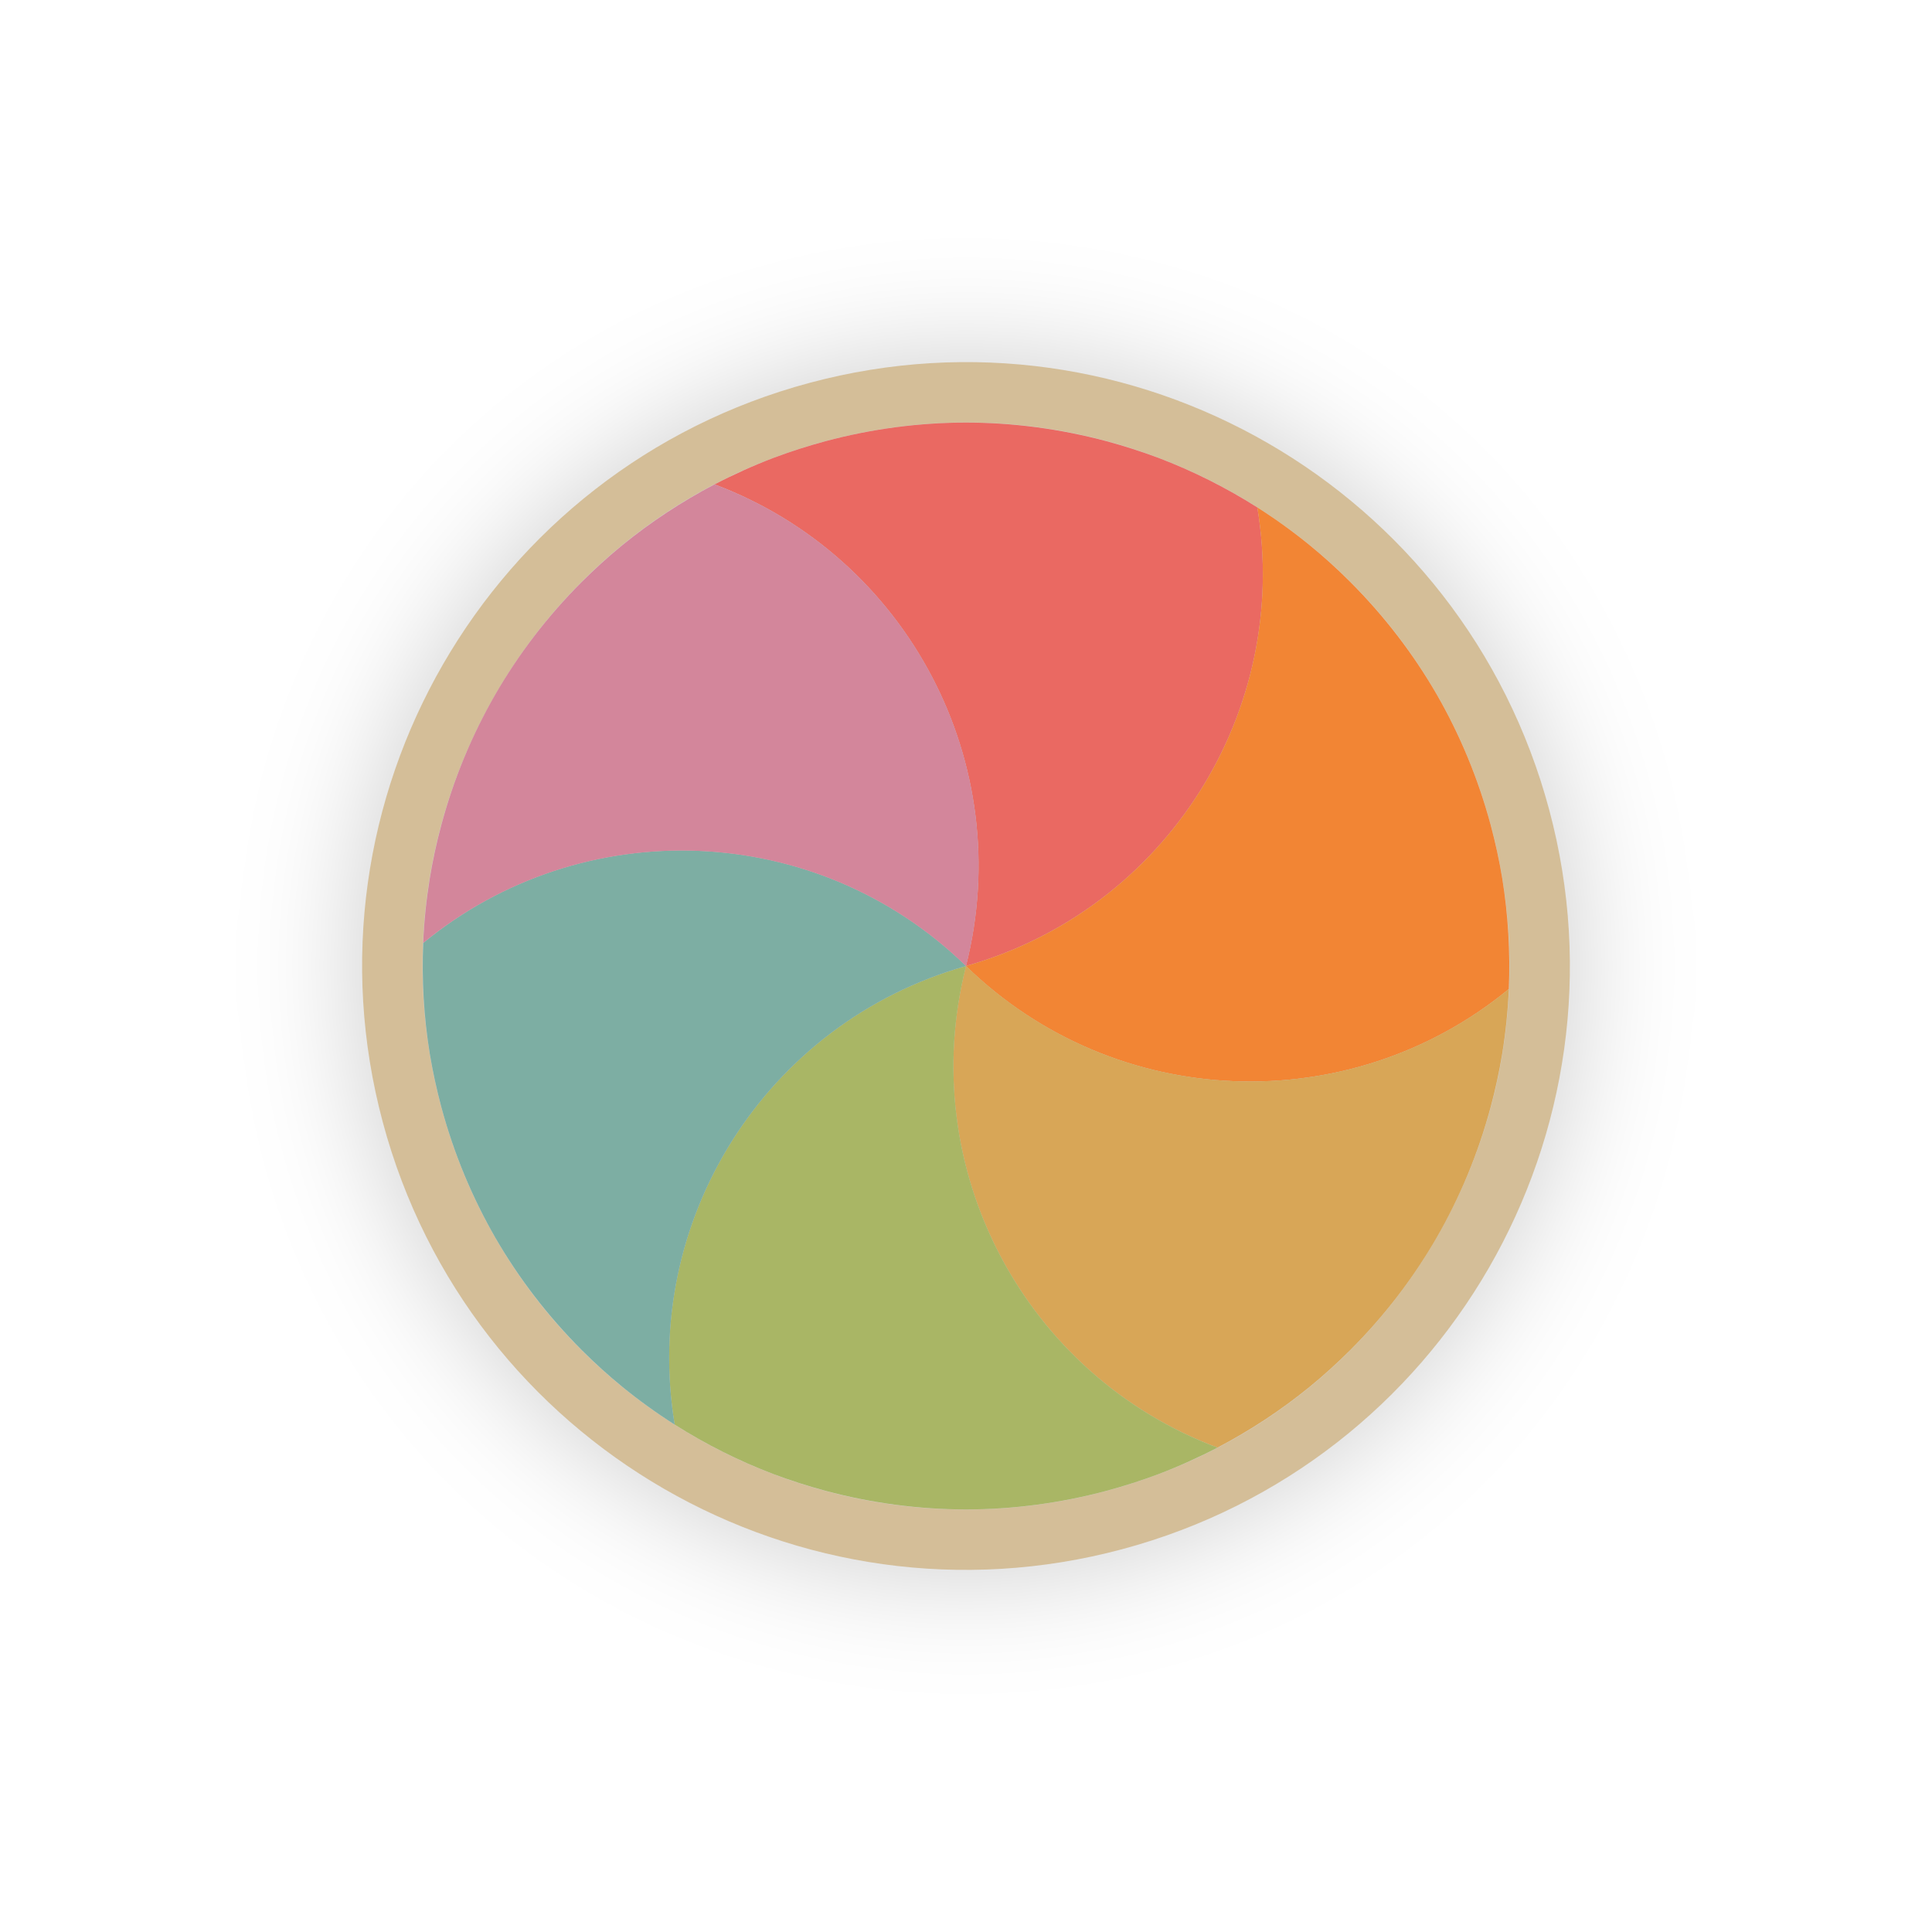
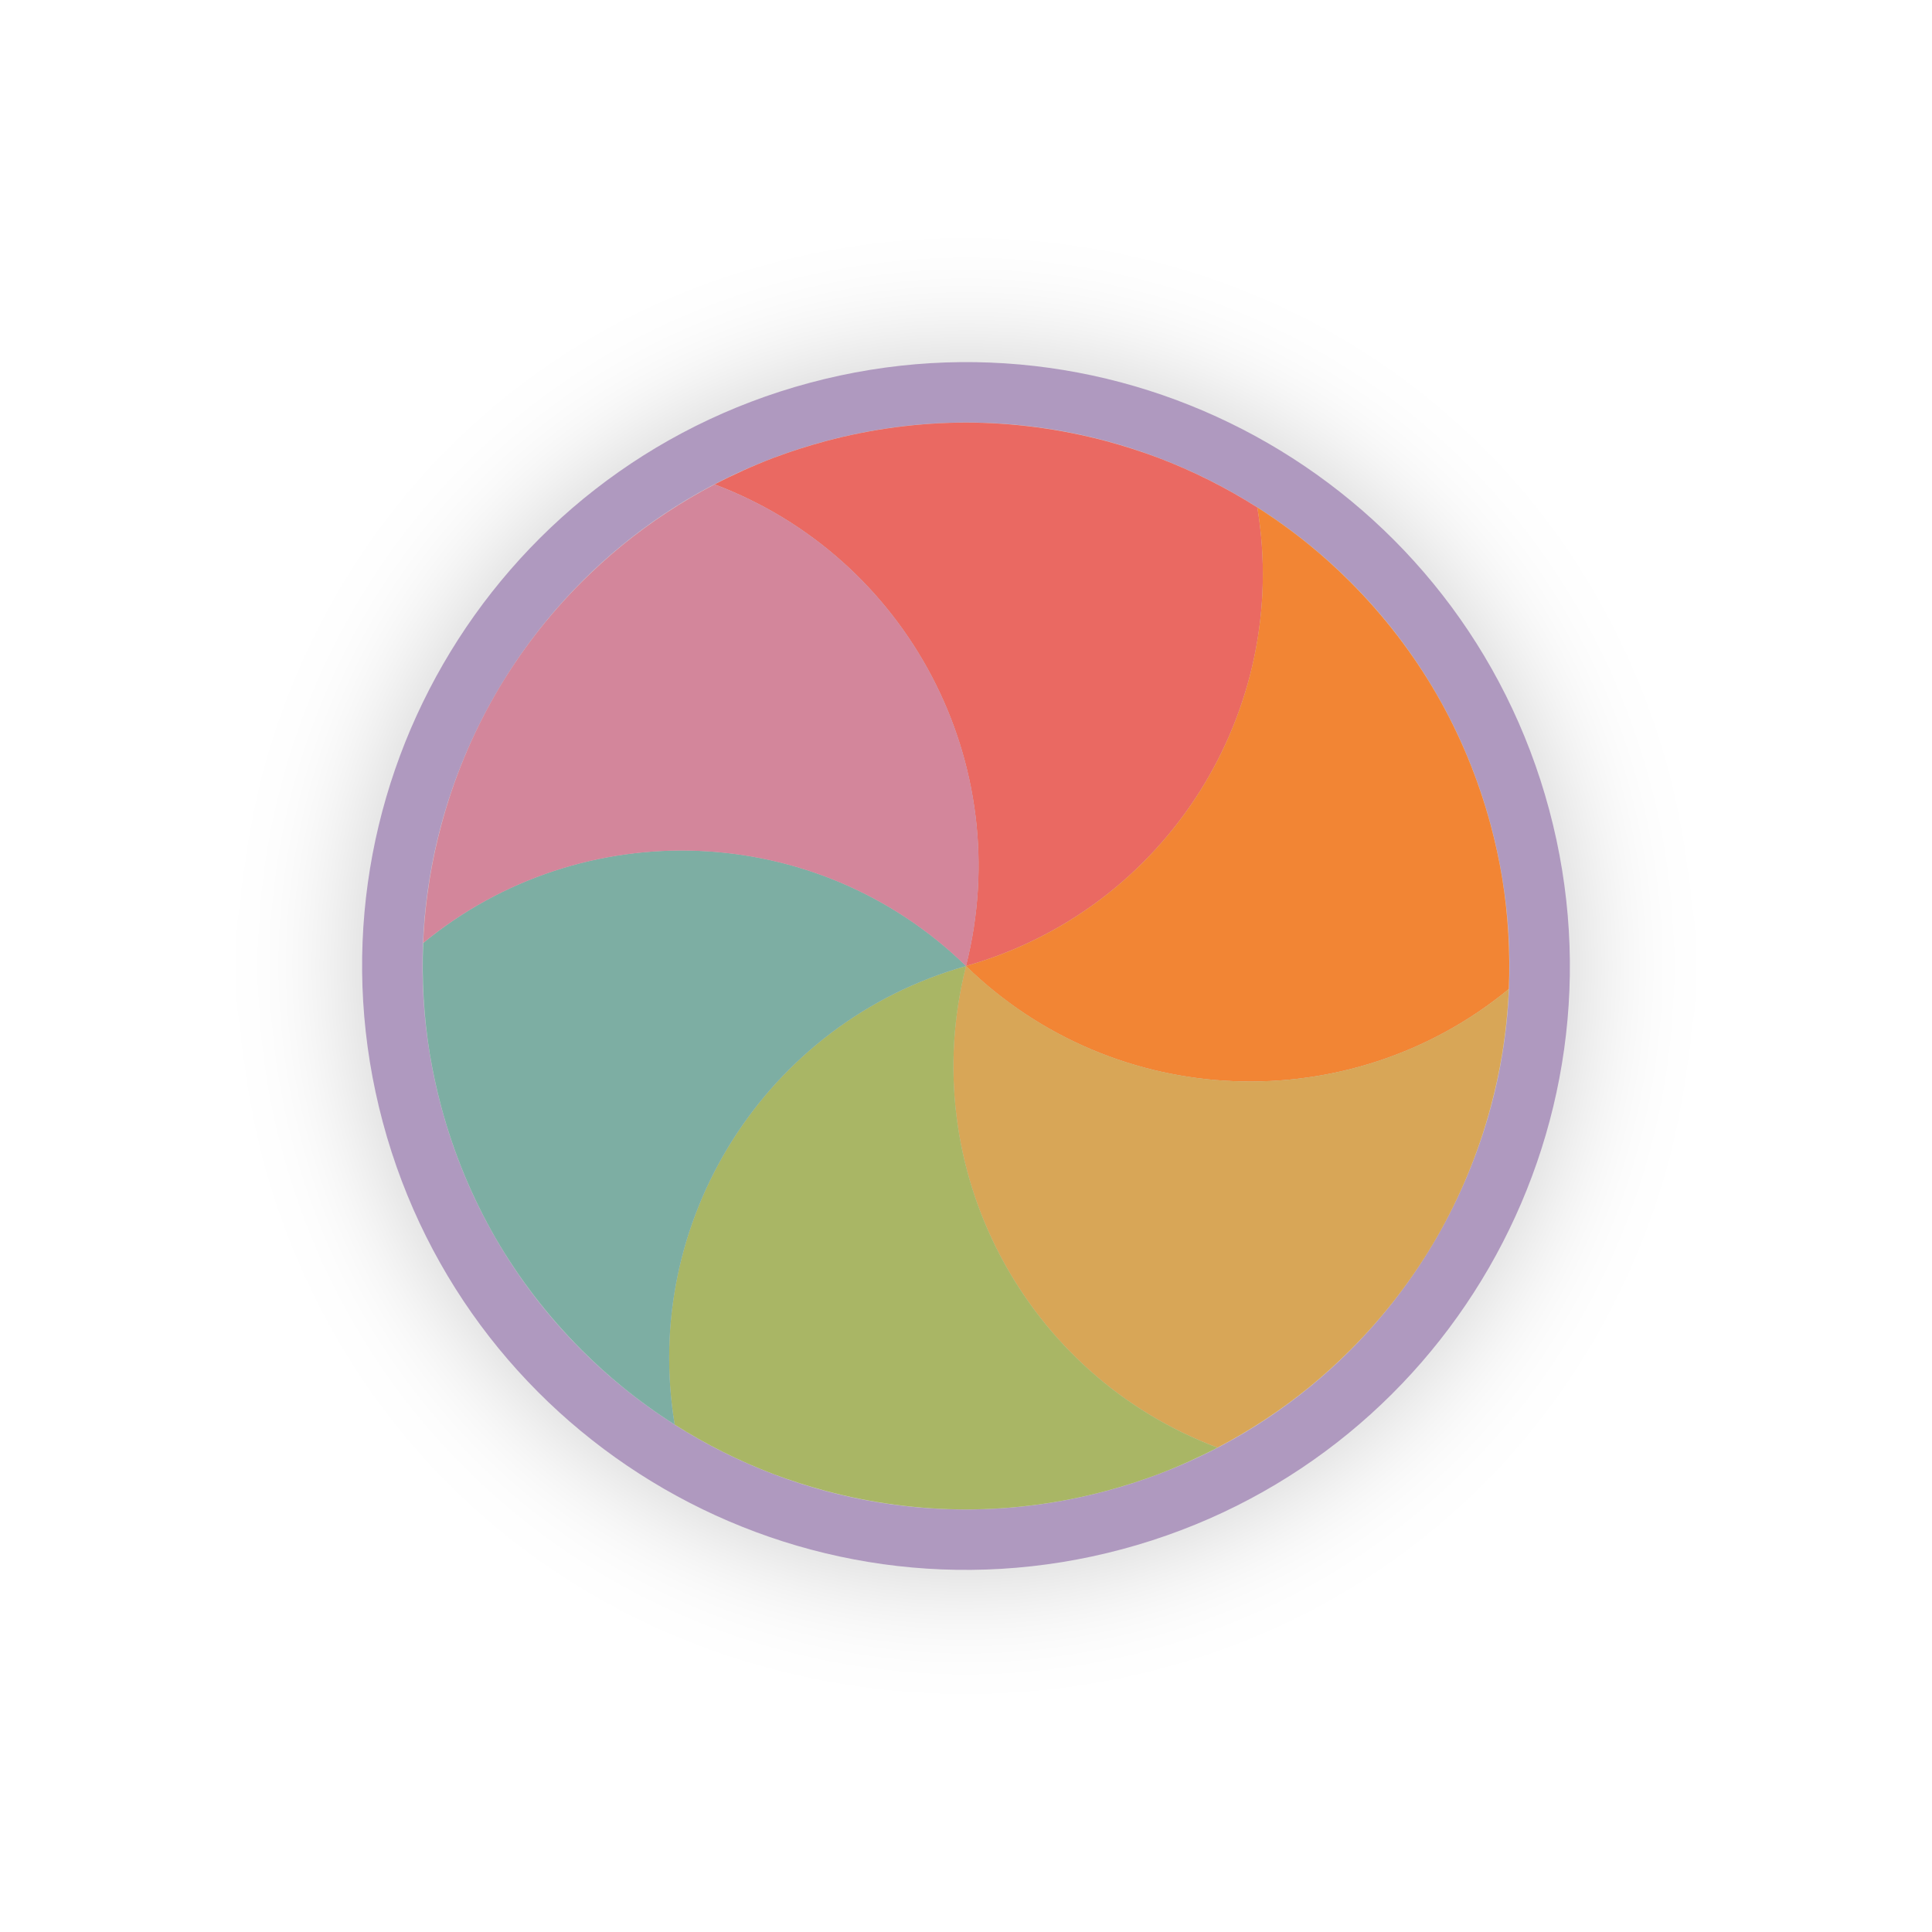
<svg xmlns="http://www.w3.org/2000/svg" width="32" height="32" viewBox="0 0 32 32" fill="none">
  <g filter="url(#filter0_d_182_7473)">
-     <circle cx="16" cy="16" r="9.5" transform="rotate(-15 16 16)" stroke="#D4BE98" stroke-linejoin="round" />
+     <circle cx="16" cy="16" r="9.5" transform="rotate(-15 16 16)" stroke="#AF99BF" stroke-linejoin="round" />
    <path d="M11.835 8.023C12.152 7.858 12.479 7.711 12.814 7.583C13.092 7.479 13.378 7.387 13.671 7.308C14.449 7.1 15.231 7 16 6.999C16.769 7 17.551 7.1 18.329 7.308C18.622 7.387 18.907 7.479 19.185 7.583C19.759 7.801 20.309 8.077 20.826 8.405C21.384 11.763 19.333 15.06 15.999 16C16.852 12.643 15.022 9.219 11.835 8.023Z" fill="#EA6962" />
    <path d="M20.825 8.404C21.127 8.596 21.418 8.806 21.696 9.033C21.926 9.221 22.148 9.422 22.363 9.637C22.933 10.207 23.41 10.834 23.795 11.499C24.179 12.166 24.483 12.893 24.692 13.671C24.77 13.964 24.834 14.257 24.882 14.55C24.98 15.156 25.016 15.77 24.991 16.382C22.362 18.544 18.481 18.417 15.999 16C19.333 15.059 21.384 11.762 20.825 8.404Z" fill="#F28534" />
    <path d="M24.991 16.381C24.976 16.738 24.939 17.095 24.882 17.449C24.834 17.742 24.77 18.036 24.692 18.329C24.483 19.107 24.179 19.834 23.795 20.5C23.41 21.166 22.933 21.793 22.363 22.363C22.148 22.577 21.926 22.779 21.696 22.967C21.221 23.355 20.707 23.693 20.165 23.977C16.977 22.782 15.147 19.357 16 15.999C18.481 18.416 22.362 18.544 24.991 16.381Z" fill="#D8A657" />
    <path d="M20.166 23.977C19.848 24.142 19.521 24.289 19.186 24.417C18.908 24.521 18.622 24.613 18.329 24.692C17.551 24.9 16.769 25 16 25.001C15.231 25 14.449 24.9 13.671 24.692C13.378 24.613 13.092 24.521 12.815 24.417C12.241 24.199 11.691 23.923 11.174 23.595C10.616 20.237 12.666 16.94 16.001 16C15.148 19.357 16.978 22.782 20.166 23.977Z" fill="#A9B665" />
    <path d="M11.175 23.596C10.873 23.404 10.582 23.194 10.304 22.967C10.074 22.779 9.852 22.578 9.637 22.363C9.068 21.794 8.59 21.166 8.205 20.501C7.821 19.834 7.517 19.107 7.308 18.329C7.23 18.036 7.167 17.743 7.118 17.45C7.02 16.844 6.984 16.23 7.01 15.618C9.638 13.456 13.519 13.583 16.001 16C12.667 16.941 10.616 20.238 11.175 23.596Z" fill="#7DAEA3" />
    <path d="M7.009 15.619C7.024 15.262 7.061 14.905 7.118 14.551C7.166 14.258 7.229 13.964 7.308 13.671C7.516 12.893 7.821 12.166 8.205 11.5C8.59 10.834 9.067 10.207 9.637 9.637C9.852 9.423 10.074 9.221 10.304 9.033C10.779 8.645 11.293 8.307 11.835 8.023C15.023 9.218 16.853 12.643 16 16.001C13.519 13.584 9.638 13.457 7.009 15.619Z" fill="#D3869B" />
  </g>
  <defs>
    <filter id="filter0_d_182_7473" x="-2" y="-2" width="36" height="36" filterUnits="userSpaceOnUse" color-interpolation-filters="sRGB">
      <feFlood flood-opacity="0" result="BackgroundImageFix" />
      <feColorMatrix in="SourceAlpha" type="matrix" values="0 0 0 0 0 0 0 0 0 0 0 0 0 0 0 0 0 0 127 0" result="hardAlpha" />
      <feOffset />
      <feGaussianBlur stdDeviation="1" />
      <feColorMatrix type="matrix" values="0 0 0 0 0 0 0 0 0 0 0 0 0 0 0 0 0 0 0.2 0" />
      <feBlend mode="normal" in2="BackgroundImageFix" result="effect1_dropShadow_182_7473" />
      <feBlend mode="normal" in="SourceGraphic" in2="effect1_dropShadow_182_7473" result="shape" />
    </filter>
  </defs>
</svg>
